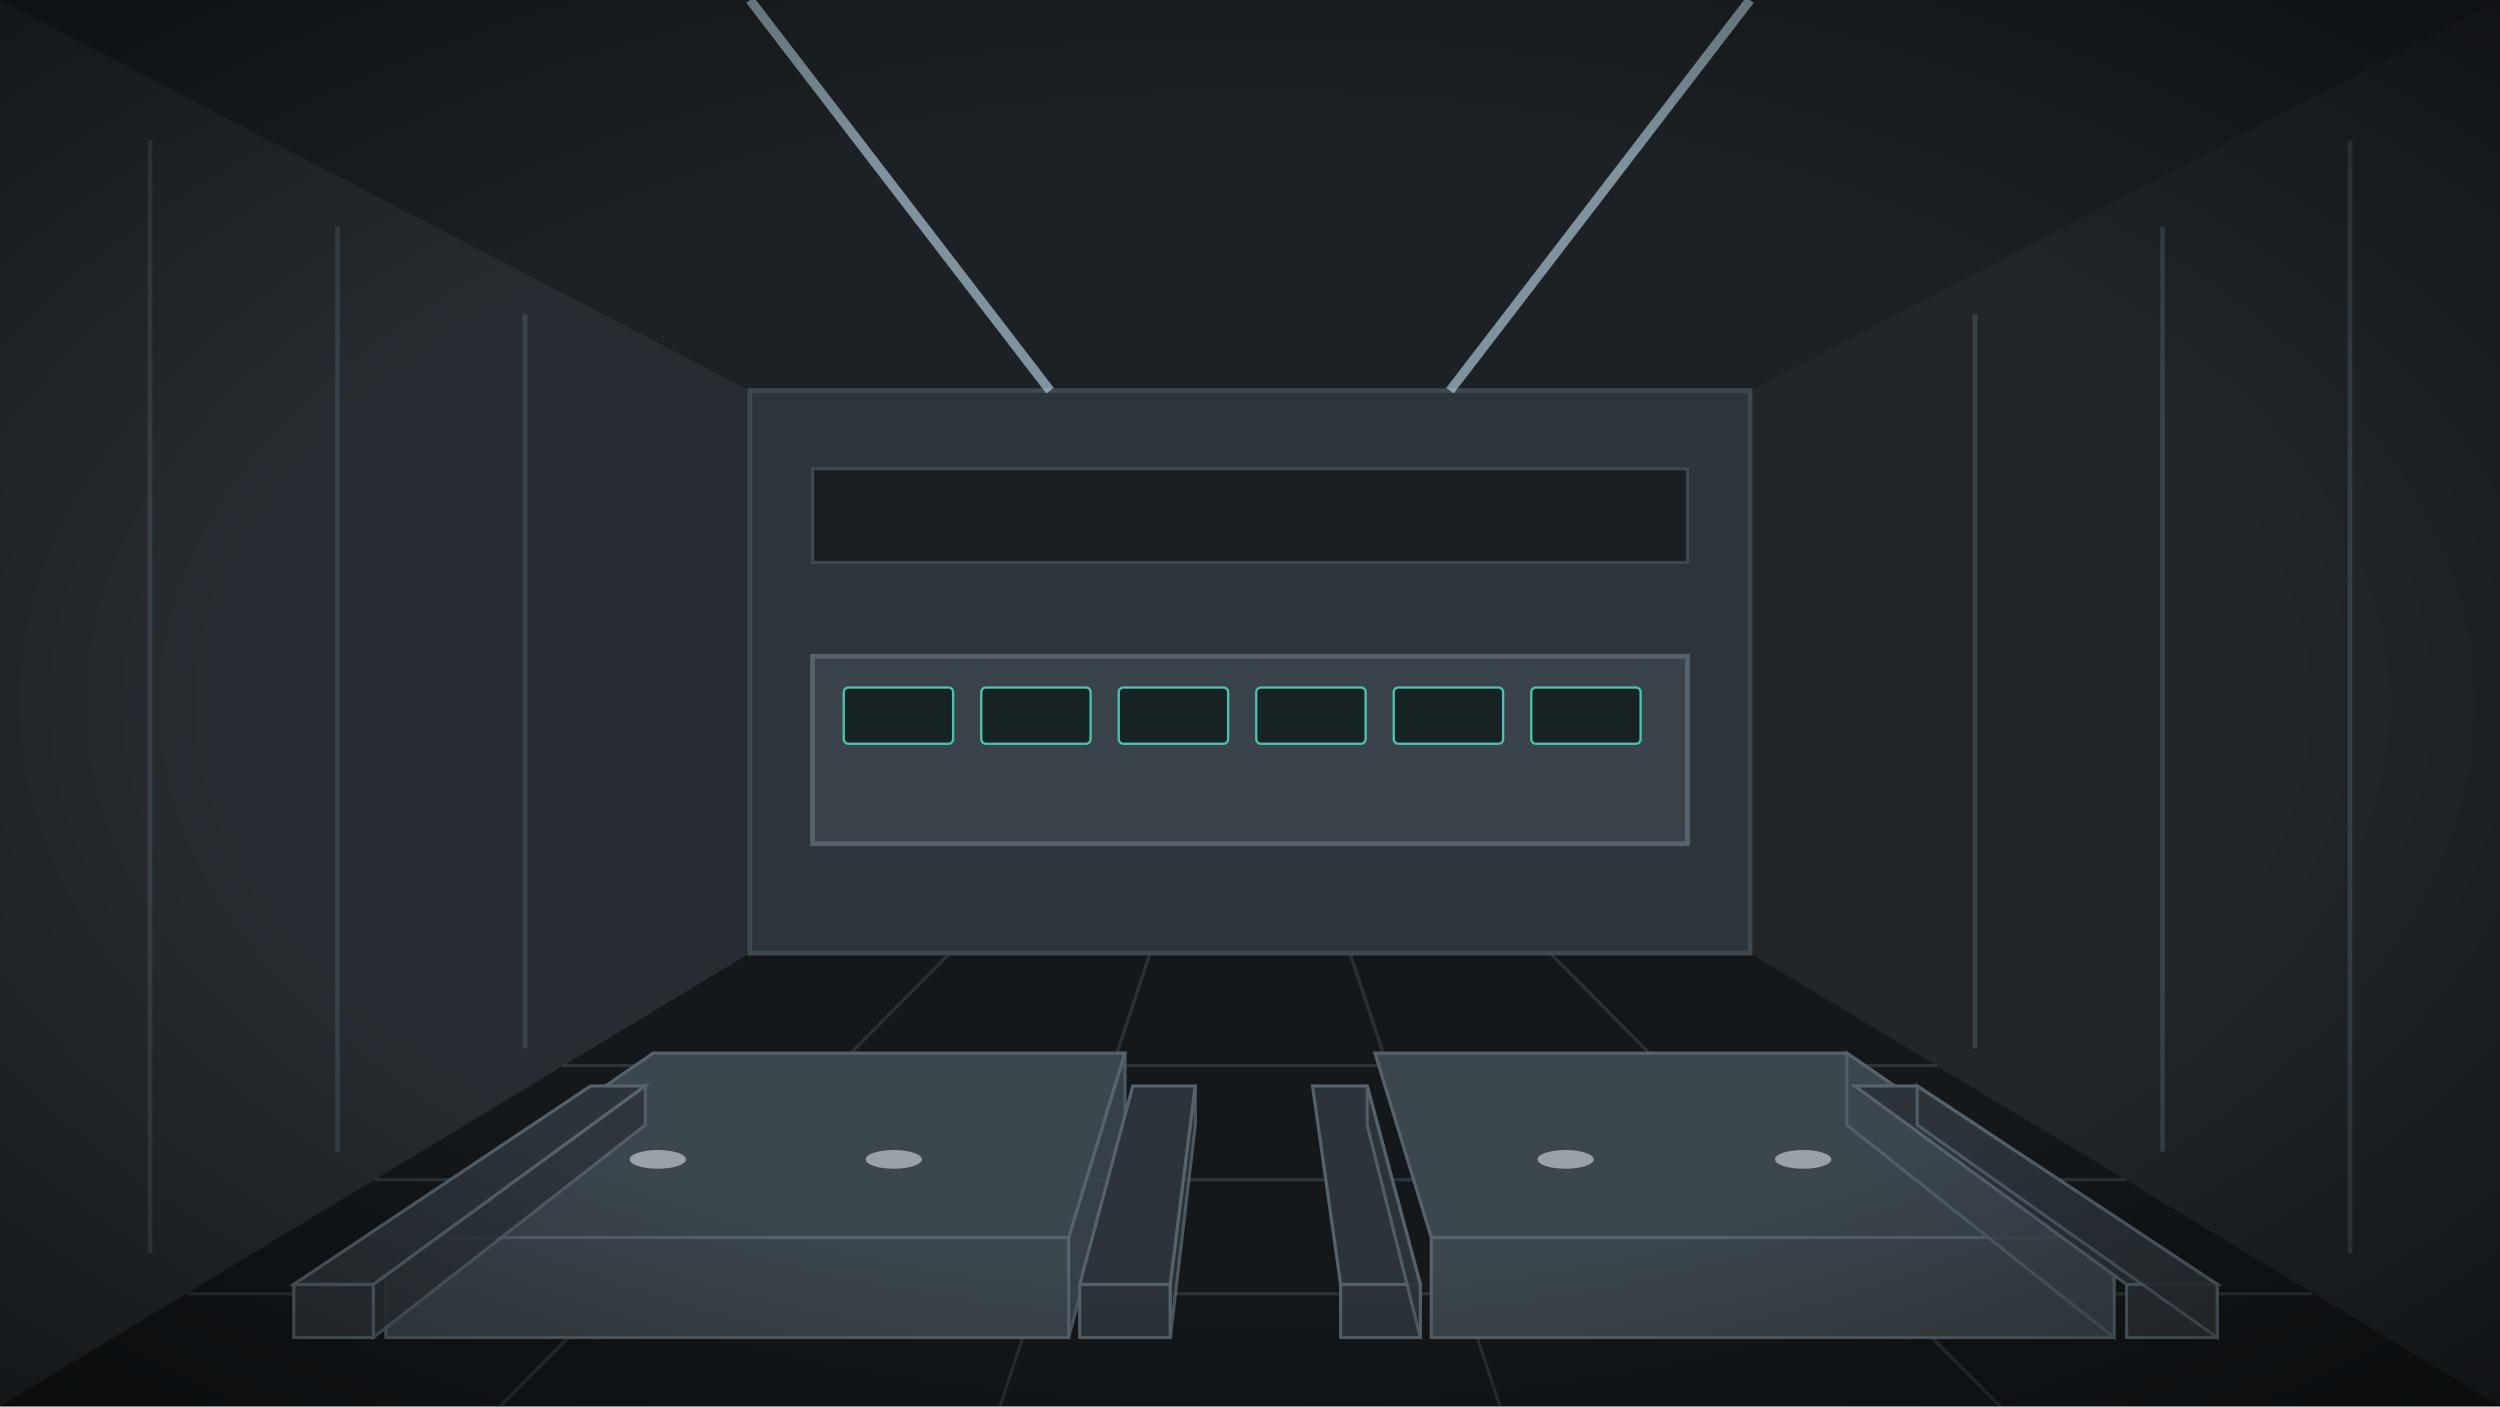
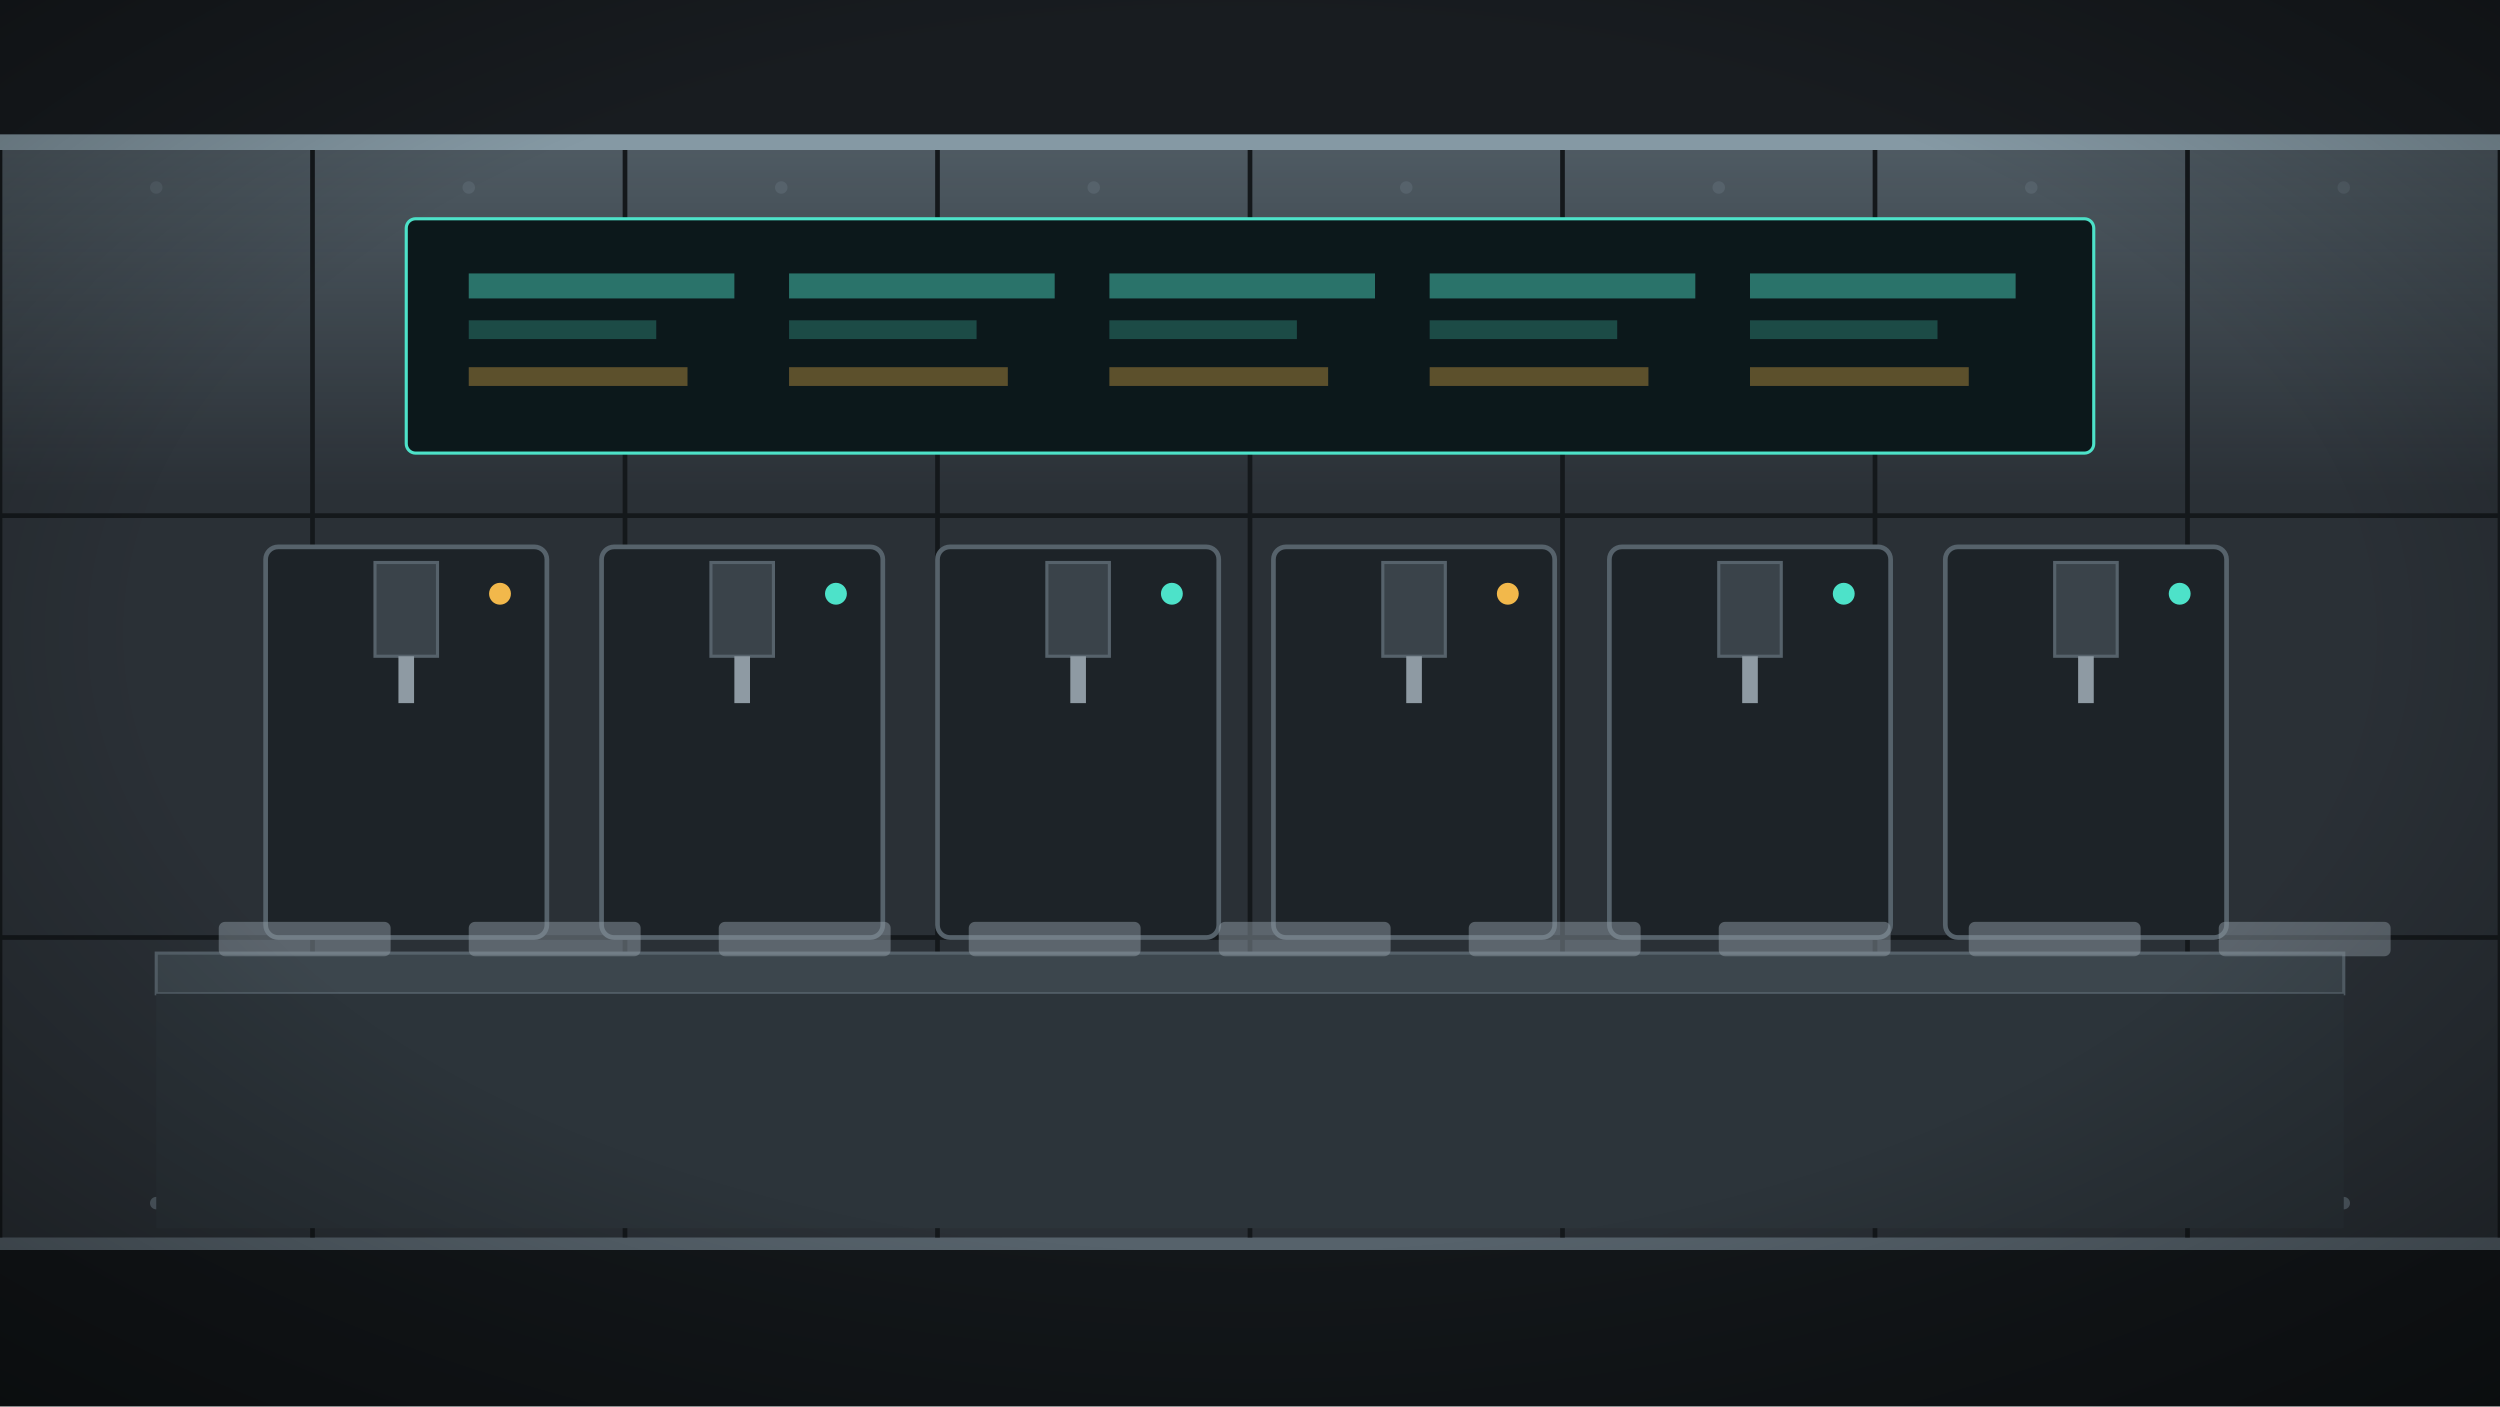
<svg xmlns="http://www.w3.org/2000/svg" viewBox="0 0 1600 900" preserveAspectRatio="xMidYMid slice">
  <defs>
-     <linearGradient id="sw" x1="0" y1="0" x2="0" y2="1">
-       <stop offset="0" stop-color="#9fe7ff" stop-opacity=".35" />
-       <stop offset="1" stop-color="#9fe7ff" stop-opacity="0" />
+     <linearGradient id="swiatlo" x1="0" y1="0" x2="0" y2="1">
+       <stop offset="0" stop-color="#cfefff" stop-opacity=".22" />
+       <stop offset="1" stop-color="#cfefff" stop-opacity="0" />
    </linearGradient>
-     <radialGradient id="cien" cx=".5" cy=".5" r=".75">
+     <radialGradient id="cien" cx=".5" cy=".45" r=".8">
      <stop offset=".55" stop-color="#000" stop-opacity="0" />
-       <stop offset="1" stop-color="#000" stop-opacity=".55" />
+       <stop offset="1" stop-color="#000" stop-opacity=".5" />
    </radialGradient>
  </defs>
-   <rect x="0" y="0" width="1600" height="900" fill="#14181b" />
-   <polygon points="0,0 1600,0 1120,250 480,250" fill="#1c2125" />
-   <polygon points="0,0 480,250 480,610 0,900" fill="#262c31" />
-   <polygon points="1600,0 1120,250 1120,610 1600,900" fill="#21262b" />
-   <polygon points="0,900 1600,900 1120,610 480,610" fill="#14181b" />
-   <rect x="480" y="250" width="640" height="360" fill="#2d343a" stroke="#3d4851" stroke-width="3" />
-   <line x1="480" y1="0" x2="672" y2="250" stroke="#cfefff" stroke-width="6" opacity="0.55" />
-   <line x1="1120" y1="0" x2="928" y2="250" stroke="#cfefff" stroke-width="6" opacity="0.55" />
-   <line x1="120" y1="828" x2="1480" y2="828" stroke="#3d4851" stroke-width="2" opacity="0.6" />
-   <line x1="240" y1="755" x2="1360" y2="755" stroke="#3d4851" stroke-width="2" opacity="0.6" />
-   <line x1="360" y1="682" x2="1240" y2="682" stroke="#3d4851" stroke-width="2" opacity="0.6" />
-   <line x1="320" y1="900" x2="608" y2="610" stroke="#3d4851" stroke-width="2" opacity="0.5" />
-   <line x1="640" y1="900" x2="736" y2="610" stroke="#3d4851" stroke-width="2" opacity="0.5" />
-   <line x1="960" y1="900" x2="864" y2="610" stroke="#3d4851" stroke-width="2" opacity="0.5" />
-   <line x1="1280" y1="900" x2="992" y2="610" stroke="#3d4851" stroke-width="2" opacity="0.5" />
-   <line x1="96" y1="802" x2="96" y2="90" stroke="#3d4851" stroke-width="3" opacity="0.8" />
-   <line x1="1504" y1="802" x2="1504" y2="90" stroke="#3d4851" stroke-width="3" opacity="0.8" />
-   <line x1="216" y1="737" x2="216" y2="145" stroke="#3d4851" stroke-width="3" opacity="0.8" />
-   <line x1="1384" y1="737" x2="1384" y2="145" stroke="#3d4851" stroke-width="3" opacity="0.8" />
-   <line x1="336" y1="671" x2="336" y2="201" stroke="#3d4851" stroke-width="3" opacity="0.8" />
-   <line x1="1264" y1="671" x2="1264" y2="201" stroke="#3d4851" stroke-width="3" opacity="0.8" />
-   <rect x="520" y="420" width="560" height="120" fill="#3a434a" stroke="#56636d" stroke-width="3" />
-   <rect x="540" y="440" width="70" height="36" fill="#0e1a1c" stroke="#4de2c9" stroke-width="1.5" rx="3" opacity="0.8" />
-   <rect x="628" y="440" width="70" height="36" fill="#0e1a1c" stroke="#4de2c9" stroke-width="1.5" rx="3" opacity="0.8" />
-   <rect x="716" y="440" width="70" height="36" fill="#0e1a1c" stroke="#4de2c9" stroke-width="1.5" rx="3" opacity="0.8" />
-   <rect x="804" y="440" width="70" height="36" fill="#0e1a1c" stroke="#4de2c9" stroke-width="1.5" rx="3" opacity="0.8" />
-   <rect x="892" y="440" width="70" height="36" fill="#0e1a1c" stroke="#4de2c9" stroke-width="1.5" rx="3" opacity="0.8" />
-   <rect x="980" y="440" width="70" height="36" fill="#0e1a1c" stroke="#4de2c9" stroke-width="1.5" rx="3" opacity="0.8" />
-   <rect x="520" y="300" width="560" height="60" fill="#1a1f23" stroke="#3d4851" stroke-width="2" />
-   <polygon points="247,856 684,856 684,792 247,792" fill="#3c464d" stroke="#56636d" stroke-width="2" />
-   <polygon points="247,792 684,792 720,674 418,674" fill="#3c464d" stroke="#56636d" stroke-width="2" />
-   <polygon points="684,856 720,720 720,674 684,792" fill="#3c464d" stroke="#56636d" stroke-width="2" opacity="0.85" />
-   <polygon points="188,856 239,856 239,822 188,822" fill="#2c343a" stroke="#56636d" stroke-width="2" />
-   <polygon points="188,822 239,822 413,695 378,695" fill="#2c343a" stroke="#56636d" stroke-width="2" />
-   <polygon points="239,856 413,720 413,695 239,822" fill="#2c343a" stroke="#56636d" stroke-width="2" opacity="0.85" />
-   <polygon points="691,856 749,856 749,822 691,822" fill="#2c343a" stroke="#56636d" stroke-width="2" />
-   <polygon points="691,822 749,822 765,695 725,695" fill="#2c343a" stroke="#56636d" stroke-width="2" />
-   <polygon points="749,856 765,720 765,695 749,822" fill="#2c343a" stroke="#56636d" stroke-width="2" opacity="0.85" />
-   <polygon points="916,856 1353,856 1353,792 916,792" fill="#3c464d" stroke="#56636d" stroke-width="2" />
-   <polygon points="916,792 1353,792 1182,674 880,674" fill="#3c464d" stroke="#56636d" stroke-width="2" />
-   <polygon points="1353,856 1182,720 1182,674 1353,792" fill="#3c464d" stroke="#56636d" stroke-width="2" opacity="0.85" />
-   <polygon points="858,856 909,856 909,822 858,822" fill="#2c343a" stroke="#56636d" stroke-width="2" />
-   <polygon points="858,822 909,822 875,695 840,695" fill="#2c343a" stroke="#56636d" stroke-width="2" />
-   <polygon points="909,856 875,720 875,695 909,822" fill="#2c343a" stroke="#56636d" stroke-width="2" opacity="0.85" />
-   <polygon points="1361,856 1419,856 1419,822 1361,822" fill="#2c343a" stroke="#56636d" stroke-width="2" />
-   <polygon points="1361,822 1419,822 1227,695 1187,695" fill="#2c343a" stroke="#56636d" stroke-width="2" />
-   <polygon points="1419,856 1227,720 1227,695 1419,822" fill="#2c343a" stroke="#56636d" stroke-width="2" opacity="0.85" />
-   <ellipse cx="421" cy="742" rx="18" ry="6" fill="#d9dee2" opacity="0.6" />
-   <ellipse cx="572" cy="742" rx="18" ry="6" fill="#d9dee2" opacity="0.6" />
-   <ellipse cx="1002" cy="742" rx="18" ry="6" fill="#d9dee2" opacity="0.6" />
-   <ellipse cx="1154" cy="742" rx="18" ry="6" fill="#d9dee2" opacity="0.6" />
+   <g>
+     <rect x="0" y="0" width="1600" height="900" fill="#2a3036" />
+     <rect x="0" y="0" width="1600" height="86" fill="#181c20" />
+     <rect x="0" y="86" width="1600" height="10" fill="#cfefff" opacity="0.55" />
+     <rect x="0" y="96" width="1600" height="220" fill="url(#swiatlo)" />
+     <rect x="0" y="800" width="1600" height="100" fill="#13171a" />
+     <rect x="0" y="792" width="1600" height="8" fill="#56626b" />
+     <line x1="0" y1="96" x2="0" y2="792" stroke="#14181b" stroke-width="3" />
+     <line x1="200" y1="96" x2="200" y2="792" stroke="#14181b" stroke-width="3" />
+     <line x1="400" y1="96" x2="400" y2="792" stroke="#14181b" stroke-width="3" />
+     <line x1="600" y1="96" x2="600" y2="792" stroke="#14181b" stroke-width="3" />
+     <line x1="800" y1="96" x2="800" y2="792" stroke="#14181b" stroke-width="3" />
+     <line x1="1000" y1="96" x2="1000" y2="792" stroke="#14181b" stroke-width="3" />
+     <line x1="1200" y1="96" x2="1200" y2="792" stroke="#14181b" stroke-width="3" />
+     <line x1="1400" y1="96" x2="1400" y2="792" stroke="#14181b" stroke-width="3" />
+     <line x1="1600" y1="96" x2="1600" y2="792" stroke="#14181b" stroke-width="3" />
+     <line x1="0" y1="330" x2="1600" y2="330" stroke="#14181b" stroke-width="3" />
+     <line x1="0" y1="600" x2="1600" y2="600" stroke="#14181b" stroke-width="3" />
+     <circle cx="100" cy="120" r="4" fill="#56626b" />
+     <circle cx="100" cy="770" r="4" fill="#56626b" />
+     <circle cx="300" cy="120" r="4" fill="#56626b" />
+     <circle cx="300" cy="770" r="4" fill="#56626b" />
+     <circle cx="500" cy="120" r="4" fill="#56626b" />
+     <circle cx="500" cy="770" r="4" fill="#56626b" />
+     <circle cx="700" cy="120" r="4" fill="#56626b" />
+     <circle cx="700" cy="770" r="4" fill="#56626b" />
+     <circle cx="900" cy="120" r="4" fill="#56626b" />
+     <circle cx="900" cy="770" r="4" fill="#56626b" />
+     <circle cx="1100" cy="120" r="4" fill="#56626b" />
+     <circle cx="1100" cy="770" r="4" fill="#56626b" />
+     <circle cx="1300" cy="120" r="4" fill="#56626b" />
+     <circle cx="1300" cy="770" r="4" fill="#56626b" />
+     <circle cx="1500" cy="120" r="4" fill="#56626b" />
+     <circle cx="1500" cy="770" r="4" fill="#56626b" />
+     <rect x="260" y="140" width="1080" height="150" fill="#0c181b" stroke="#4de2c9" stroke-width="2" rx="6" />
+     <rect x="300" y="175" width="170" height="16" fill="#4de2c9" opacity="0.45" />
+     <rect x="300" y="205" width="120" height="12" fill="#4de2c9" opacity="0.25" />
+     <rect x="300" y="235" width="140" height="12" fill="#f2b84b" opacity="0.35" />
+     <rect x="505" y="175" width="170" height="16" fill="#4de2c9" opacity="0.45" />
+     <rect x="505" y="205" width="120" height="12" fill="#4de2c9" opacity="0.25" />
+     <rect x="505" y="235" width="140" height="12" fill="#f2b84b" opacity="0.35" />
+     <rect x="710" y="175" width="170" height="16" fill="#4de2c9" opacity="0.45" />
+     <rect x="710" y="205" width="120" height="12" fill="#4de2c9" opacity="0.25" />
+     <rect x="710" y="235" width="140" height="12" fill="#f2b84b" opacity="0.35" />
+     <rect x="915" y="175" width="170" height="16" fill="#4de2c9" opacity="0.45" />
+     <rect x="915" y="205" width="120" height="12" fill="#4de2c9" opacity="0.25" />
+     <rect x="915" y="235" width="140" height="12" fill="#f2b84b" opacity="0.35" />
+     <rect x="1120" y="175" width="170" height="16" fill="#4de2c9" opacity="0.45" />
+     <rect x="1120" y="205" width="120" height="12" fill="#4de2c9" opacity="0.25" />
+     <rect x="1120" y="235" width="140" height="12" fill="#f2b84b" opacity="0.35" />
+     <rect x="170" y="350" width="180" height="250" fill="#1d2328" stroke="#56626b" stroke-width="3" rx="8" />
+     <rect x="240" y="360" width="40" height="60" fill="#3a434a" stroke="#56626b" stroke-width="2" />
+     <rect x="255" y="420" width="10" height="30" fill="#8e9aa3" />
+     <circle cx="320" cy="380" r="7" fill="#f2b84b" />
+     <rect x="385" y="350" width="180" height="250" fill="#1d2328" stroke="#56626b" stroke-width="3" rx="8" />
+     <rect x="455" y="360" width="40" height="60" fill="#3a434a" stroke="#56626b" stroke-width="2" />
+     <rect x="470" y="420" width="10" height="30" fill="#8e9aa3" />
+     <circle cx="535" cy="380" r="7" fill="#4de2c9" />
+     <rect x="600" y="350" width="180" height="250" fill="#1d2328" stroke="#56626b" stroke-width="3" rx="8" />
+     <rect x="670" y="360" width="40" height="60" fill="#3a434a" stroke="#56626b" stroke-width="2" />
+     <rect x="685" y="420" width="10" height="30" fill="#8e9aa3" />
+     <circle cx="750" cy="380" r="7" fill="#4de2c9" />
+     <rect x="815" y="350" width="180" height="250" fill="#1d2328" stroke="#56626b" stroke-width="3" rx="8" />
+     <rect x="885" y="360" width="40" height="60" fill="#3a434a" stroke="#56626b" stroke-width="2" />
+     <rect x="900" y="420" width="10" height="30" fill="#8e9aa3" />
+     <circle cx="965" cy="380" r="7" fill="#f2b84b" />
+     <rect x="1030" y="350" width="180" height="250" fill="#1d2328" stroke="#56626b" stroke-width="3" rx="8" />
+     <rect x="1100" y="360" width="40" height="60" fill="#3a434a" stroke="#56626b" stroke-width="2" />
+     <rect x="1115" y="420" width="10" height="30" fill="#8e9aa3" />
+     <circle cx="1180" cy="380" r="7" fill="#4de2c9" />
+     <rect x="1245" y="350" width="180" height="250" fill="#1d2328" stroke="#56626b" stroke-width="3" rx="8" />
+     <rect x="1315" y="360" width="40" height="60" fill="#3a434a" stroke="#56626b" stroke-width="2" />
+     <rect x="1330" y="420" width="10" height="30" fill="#8e9aa3" />
+     <circle cx="1395" cy="380" r="7" fill="#4de2c9" />
+     <rect x="100" y="610" width="1400" height="26" fill="#3c464d" stroke="#56626b" stroke-width="2" />
+     <rect x="100" y="636" width="1400" height="150" fill="#2c343a" />
+     <rect x="140" y="590" width="110" height="22" fill="#8e9aa3" rx="4" opacity="0.5" />
+     <rect x="300" y="590" width="110" height="22" fill="#8e9aa3" rx="4" opacity="0.5" />
+     <rect x="460" y="590" width="110" height="22" fill="#8e9aa3" rx="4" opacity="0.5" />
+     <rect x="620" y="590" width="110" height="22" fill="#8e9aa3" rx="4" opacity="0.5" />
+     <rect x="780" y="590" width="110" height="22" fill="#8e9aa3" rx="4" opacity="0.5" />
+     <rect x="940" y="590" width="110" height="22" fill="#8e9aa3" rx="4" opacity="0.5" />
+     <rect x="1100" y="590" width="110" height="22" fill="#8e9aa3" rx="4" opacity="0.5" />
+     <rect x="1260" y="590" width="110" height="22" fill="#8e9aa3" rx="4" opacity="0.5" />
+     <rect x="1420" y="590" width="110" height="22" fill="#8e9aa3" rx="4" opacity="0.5" />
+   </g>
  <rect x="0" y="0" width="1600" height="900" fill="url(#cien)" />
</svg>
